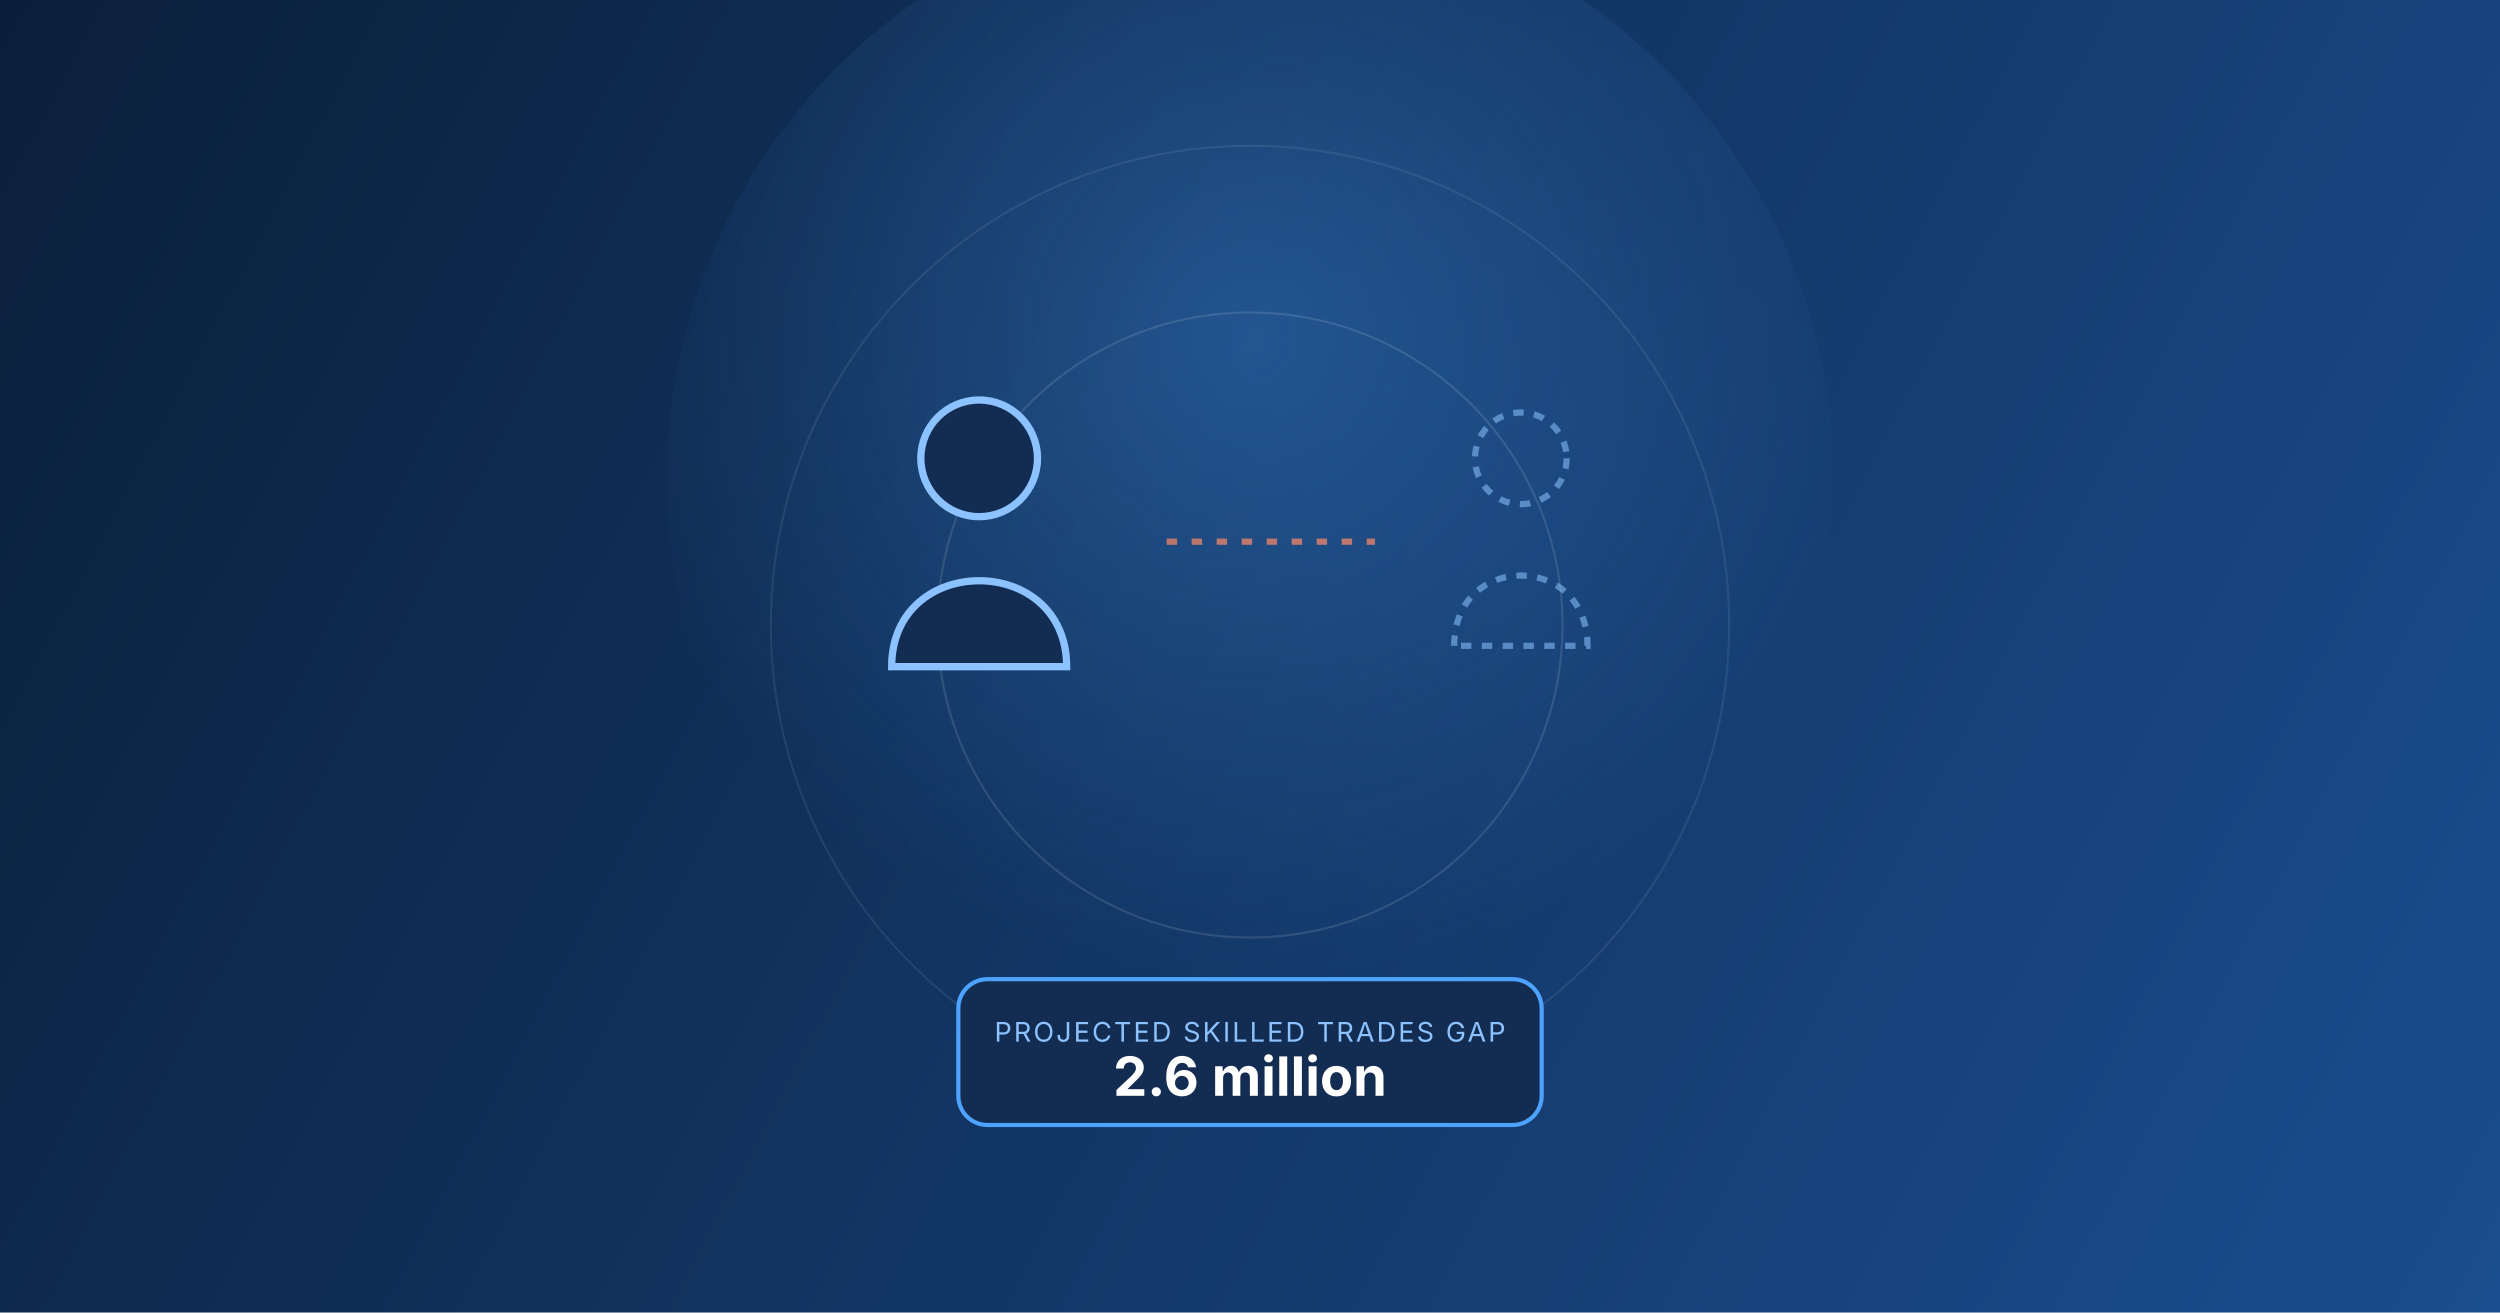
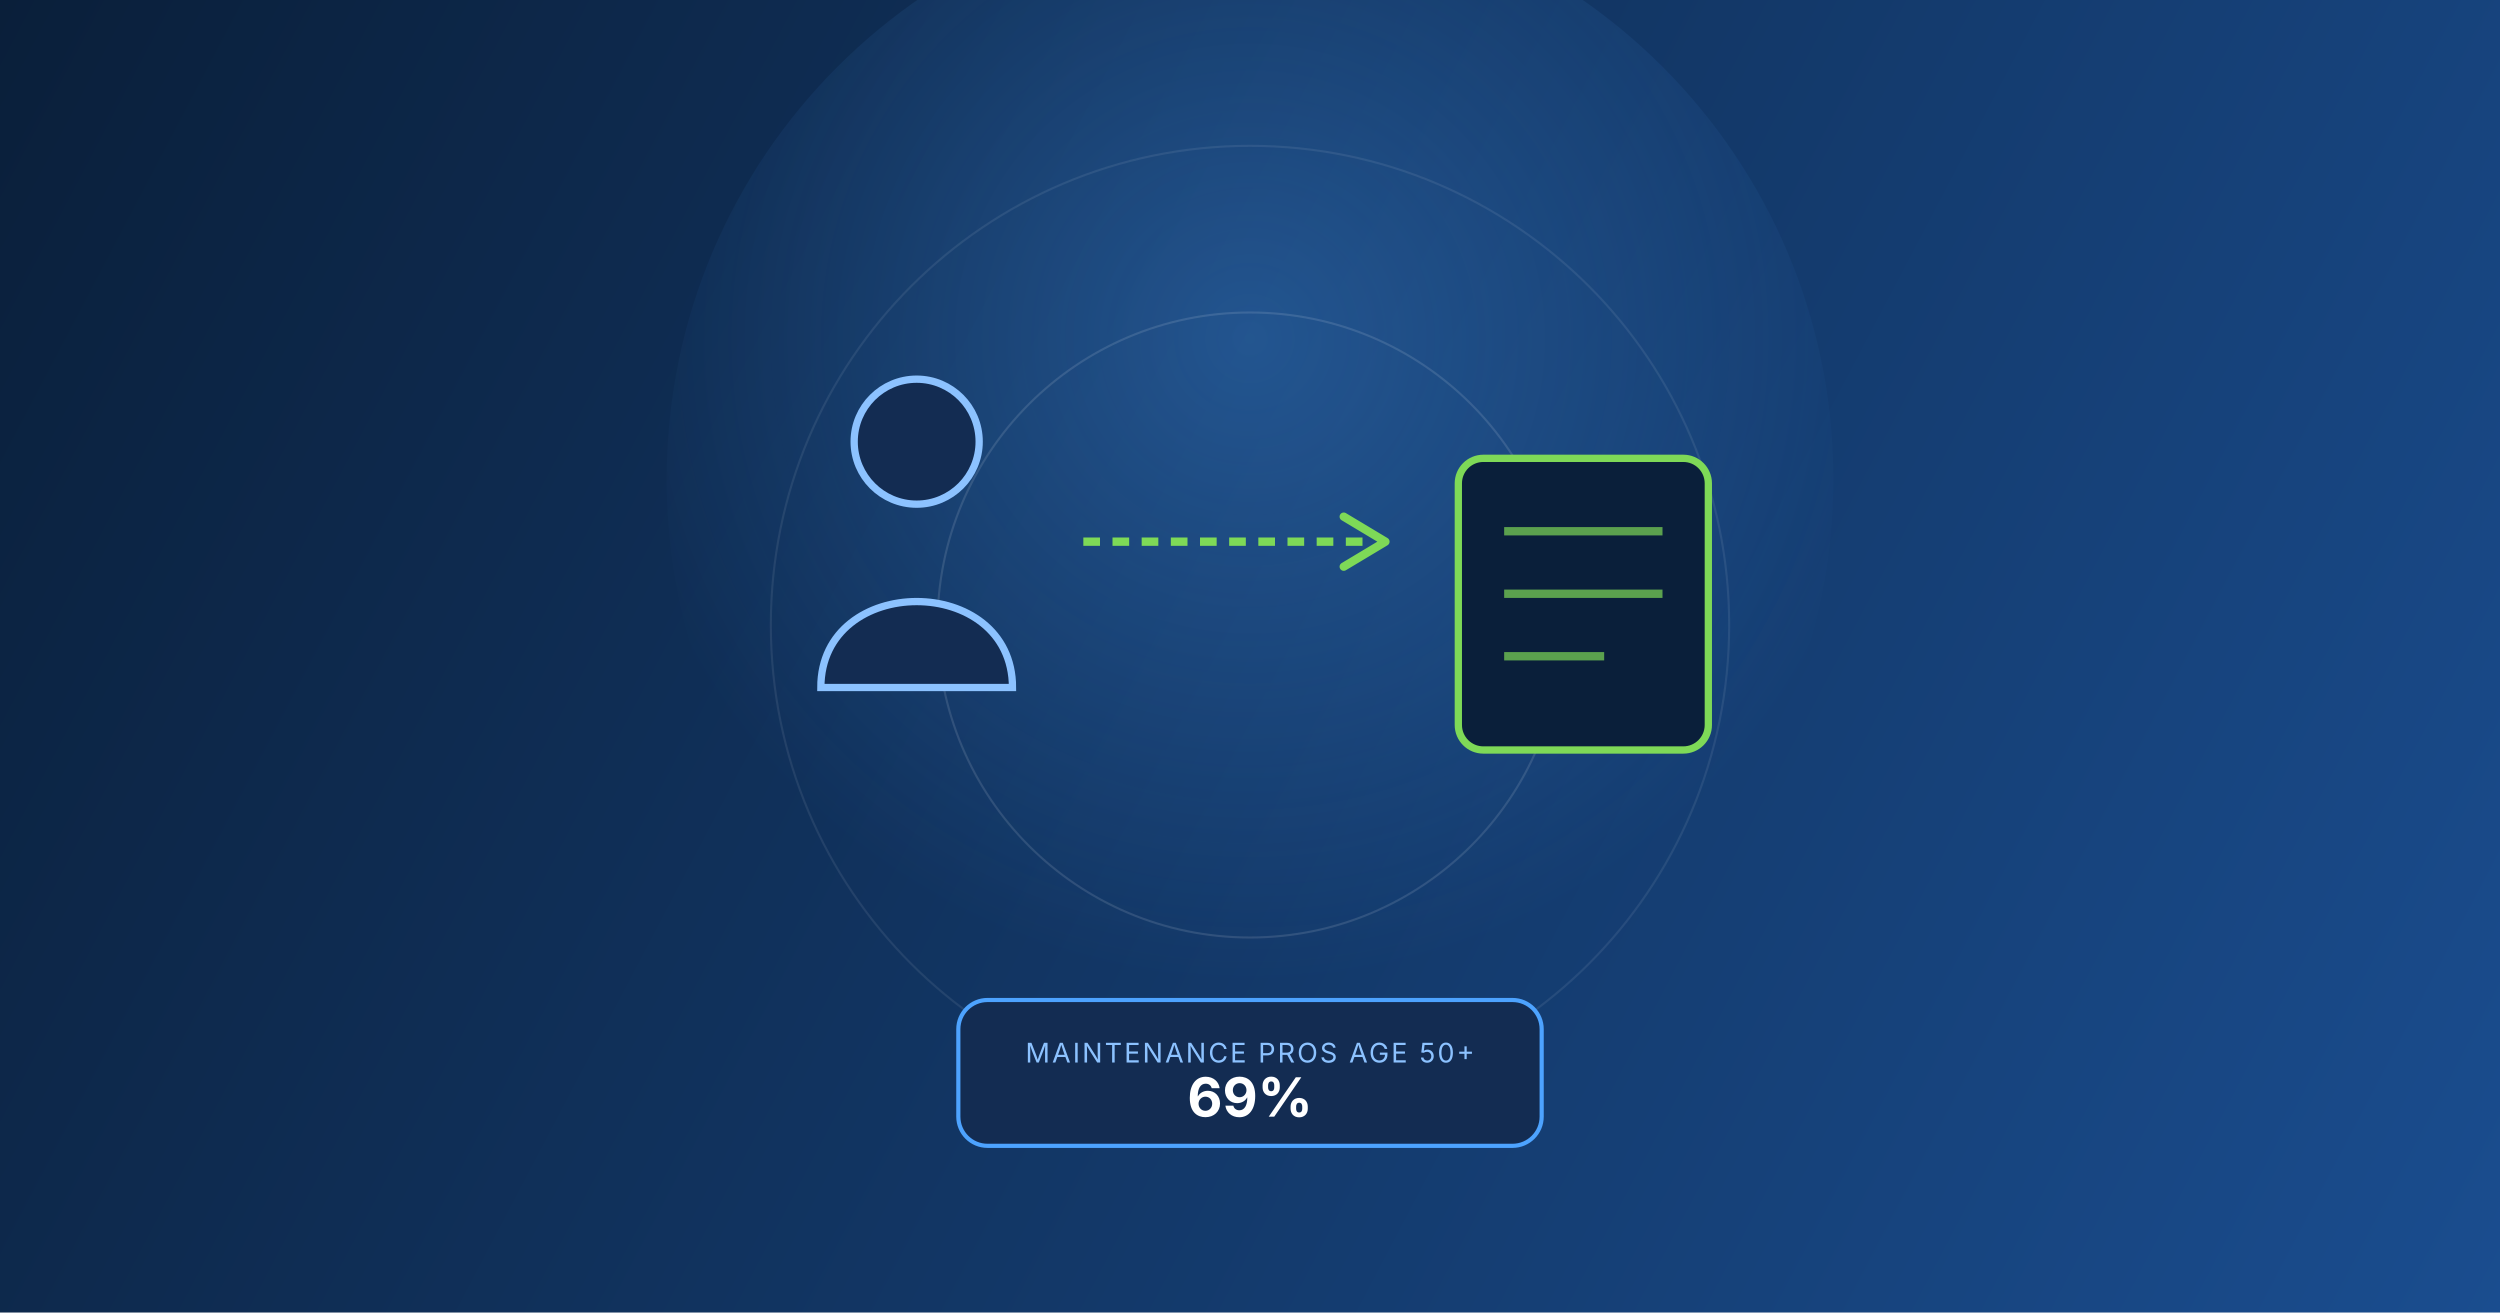
<svg xmlns="http://www.w3.org/2000/svg" viewBox="0 0 1200 630">
  <defs>
-     <linearGradient id="bg24" x1="0" y1="0" x2="1200" y2="630" gradientUnits="userSpaceOnUse">
+     <linearGradient id="bgTS" x1="0" y1="0" x2="1200" y2="630" gradientUnits="userSpaceOnUse">
      <stop offset="0" stop-color="#0A1F3A" />
      <stop offset="1" stop-color="#1A4D8F" />
    </linearGradient>
-     <radialGradient id="glow24" cx="50%" cy="38%" r="55%">
+     <radialGradient id="glowTS" cx="50%" cy="38%" r="55%">
      <stop offset="0" stop-color="#4DA3FF" stop-opacity="0.30" />
      <stop offset="1" stop-color="#4DA3FF" stop-opacity="0" />
    </radialGradient>
  </defs>
-   <rect width="1200" height="630" fill="url(#bg24)" />
-   <circle cx="600" cy="230" r="280" fill="url(#glow24)" />
+   <rect width="1200" height="630" fill="url(#bgTS)" />
+   <circle cx="600" cy="230" r="280" fill="url(#glowTS)" />
  <circle cx="600" cy="300" r="230" stroke="#FFFFFF" stroke-width="1" opacity="0.08" fill="none" />
  <circle cx="600" cy="300" r="150" stroke="#FFFFFF" stroke-width="1" opacity="0.12" fill="none" />
-   <g transform="translate(470, 260)">
-     <circle cx="0" cy="-40" r="28" fill="#132C52" stroke="#8CC2FF" stroke-width="3.5" />
-     <path d="M -42 60 C -42 5 42 5 42 60 Z" fill="#132C52" stroke="#8CC2FF" stroke-width="3.5" />
+   <g transform="translate(440, 270)">
+     <circle cx="0" cy="-58" r="30" fill="#132C52" stroke="#8CC2FF" stroke-width="3.5" />
+     <path d="M -46 60 C -46 5 46 5 46 60 Z" fill="#132C52" stroke="#8CC2FF" stroke-width="3.5" />
  </g>
-   <path d="M 560 260 L 660 260" stroke="#FF8A65" stroke-width="3" stroke-dasharray="5 7" opacity="0.7" />
-   <g transform="translate(730, 260)" opacity="0.55">
-     <circle cx="0" cy="-40" r="22" fill="none" stroke="#8CC2FF" stroke-width="3" stroke-dasharray="5 5" />
-     <path d="M -32 50 C -32 5 32 5 32 50 Z" fill="none" stroke="#8CC2FF" stroke-width="3" stroke-dasharray="5 5" />
+   <path d="M 520 260 L 660 260" stroke="#7ED957" stroke-width="4" stroke-dasharray="8 6" />
+   <path d="M 645 248 L 665 260 L 645 272" fill="none" stroke="#7ED957" stroke-width="4" stroke-linecap="round" stroke-linejoin="round" />
+   <g transform="translate(760, 220)">
+     <rect x="-60" y="0" width="120" height="140" rx="12" fill="#0A1F3A" stroke="#7ED957" stroke-width="3.5" />
+     <line x1="-38" y1="35" x2="38" y2="35" stroke="#7ED957" stroke-width="4" opacity="0.7" />
+     <line x1="-38" y1="65" x2="38" y2="65" stroke="#7ED957" stroke-width="4" opacity="0.7" />
+     <line x1="-38" y1="95" x2="10" y2="95" stroke="#7ED957" stroke-width="4" opacity="0.7" />
  </g>
-   <g transform="translate(460, 470)">
+   <g transform="translate(460, 480)">
    <rect x="0" y="0" width="280" height="70" rx="14" fill="#132C52" stroke="#4DA3FF" stroke-width="2" />
-     <text x="140" y="30" text-anchor="middle" font-family="Inter, sans-serif" font-size="13" fill="#8CC2FF" letter-spacing="1">PROJECTED SKILLED TRADES GAP</text>
-     <text x="140" y="56" text-anchor="middle" font-family="Inter, sans-serif" font-size="26" font-weight="700" fill="#FFFFFF">2.6 million</text>
+     <text x="140" y="30" text-anchor="middle" font-family="Inter, sans-serif" font-size="13" fill="#8CC2FF" letter-spacing="1">MAINTENANCE PROS AGE 50+</text>
+     <text x="140" y="56" text-anchor="middle" font-family="Inter, sans-serif" font-size="26" font-weight="700" fill="#FFFFFF">69%</text>
  </g>
</svg>
